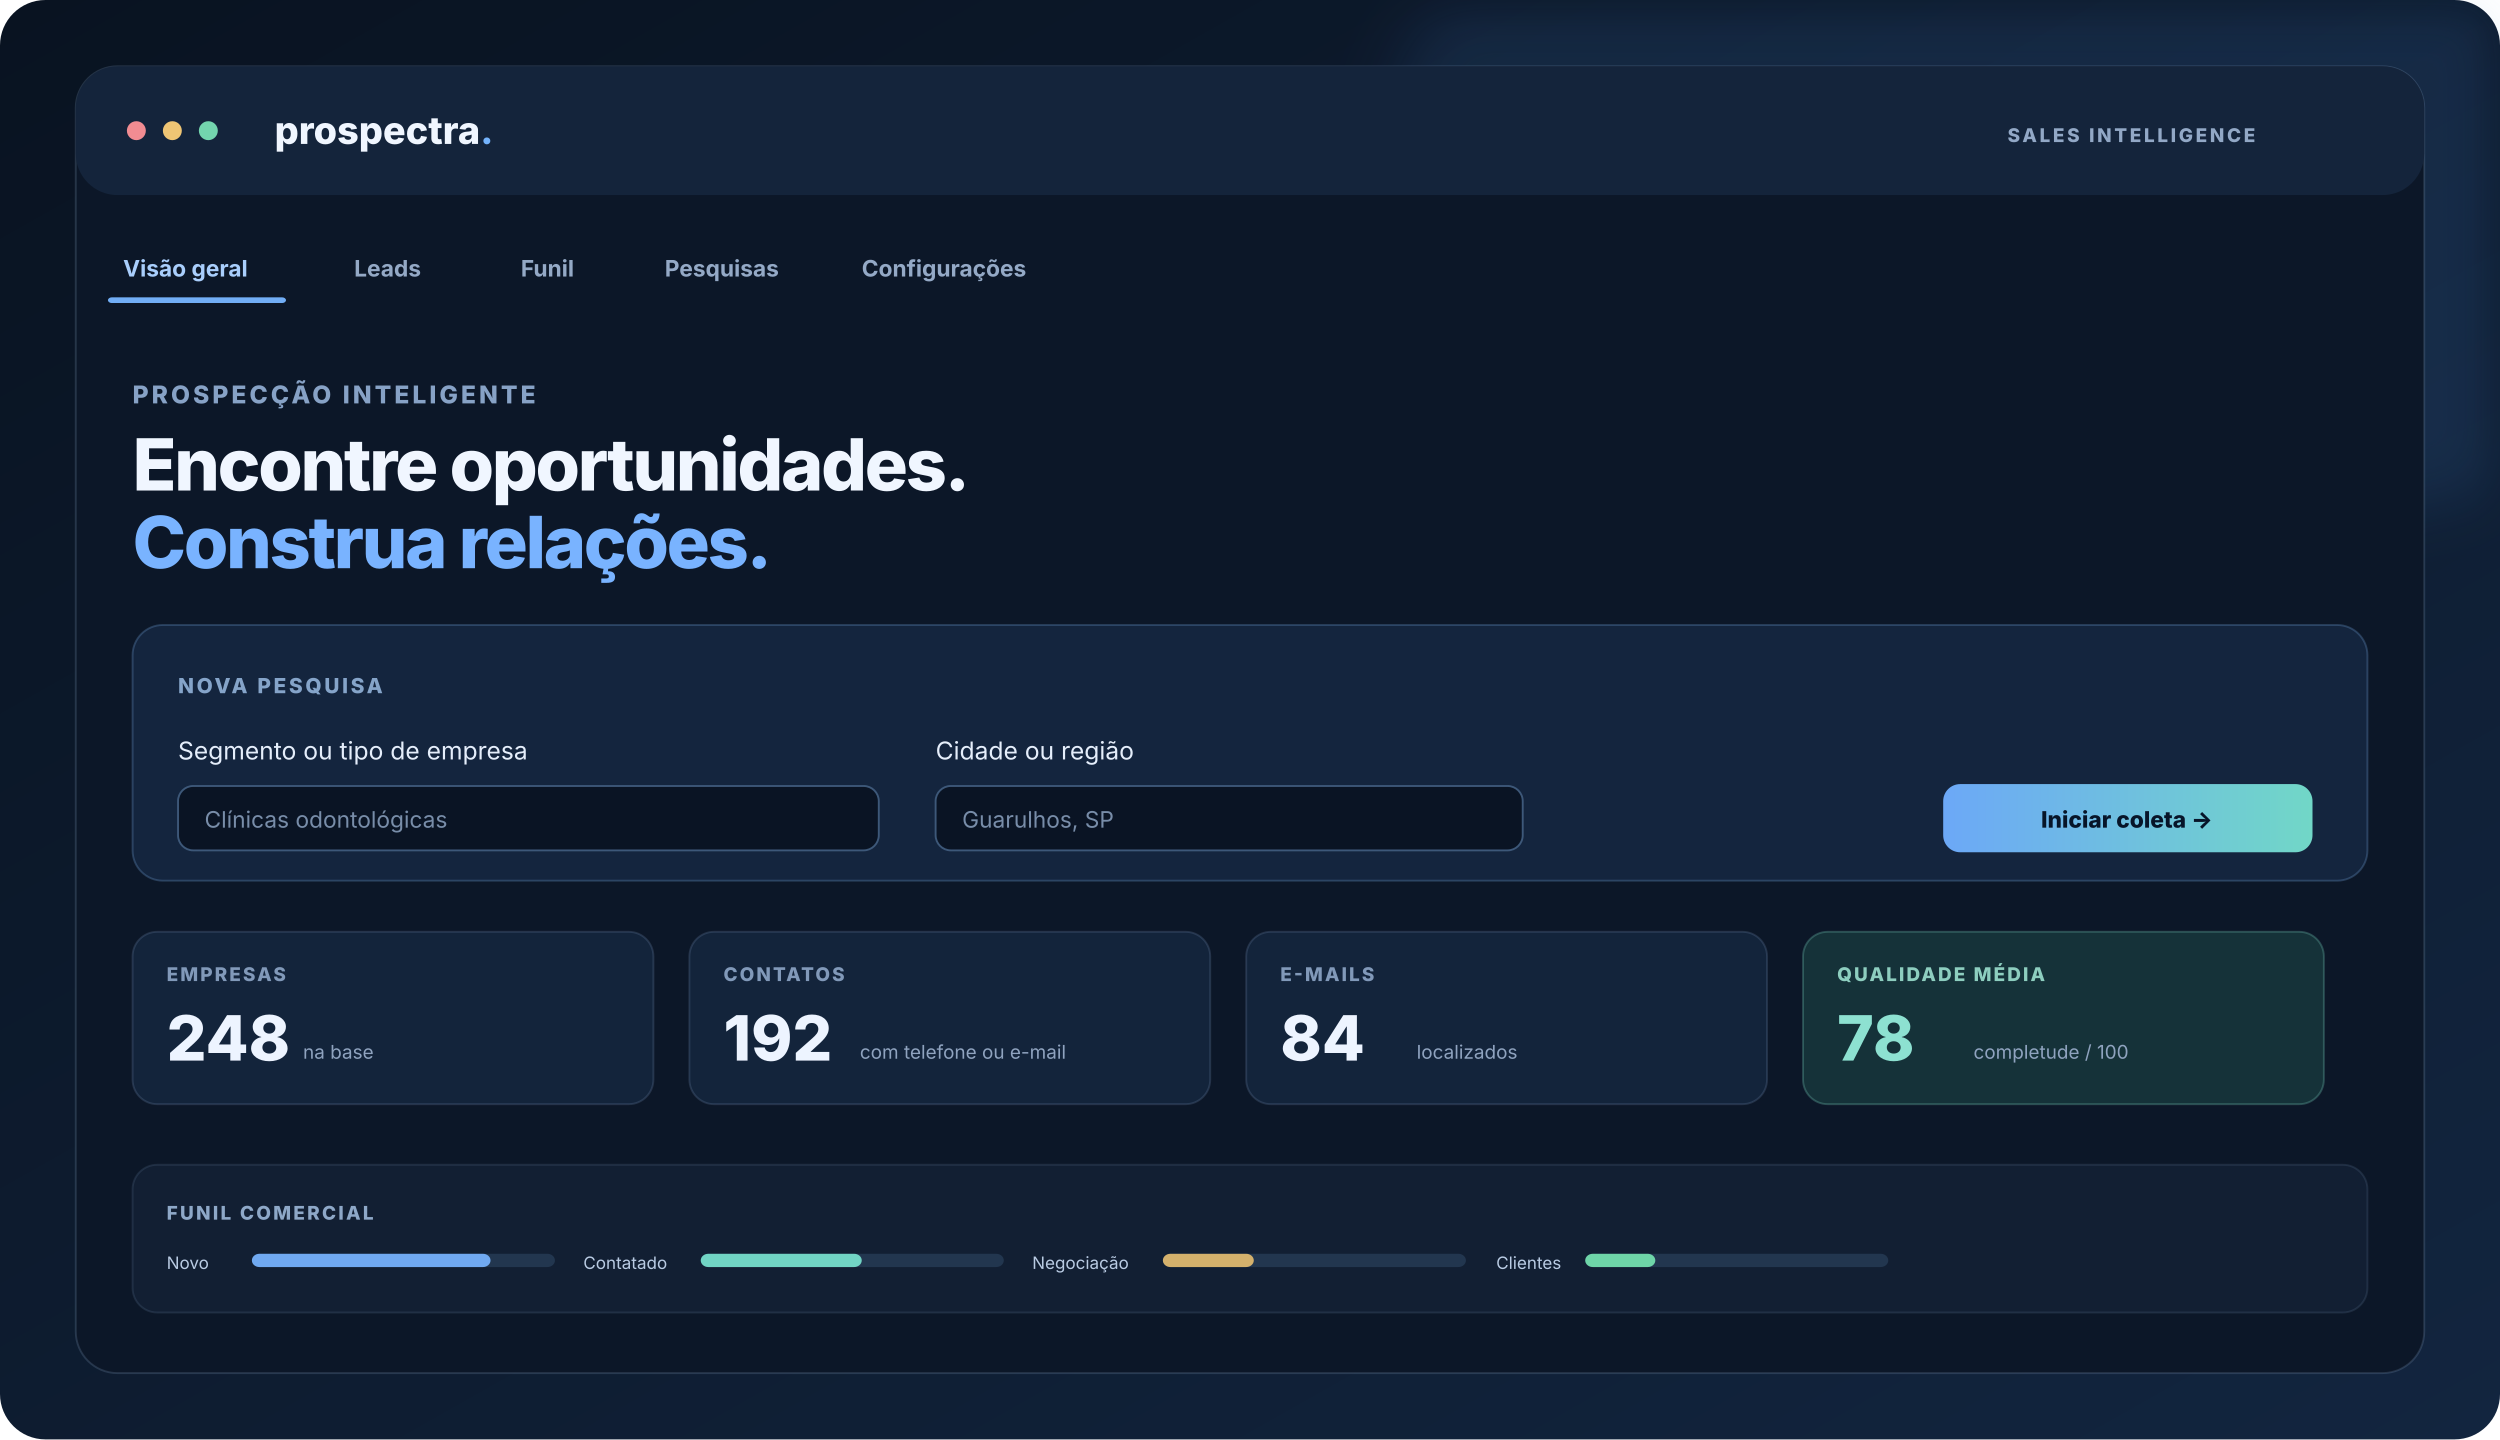
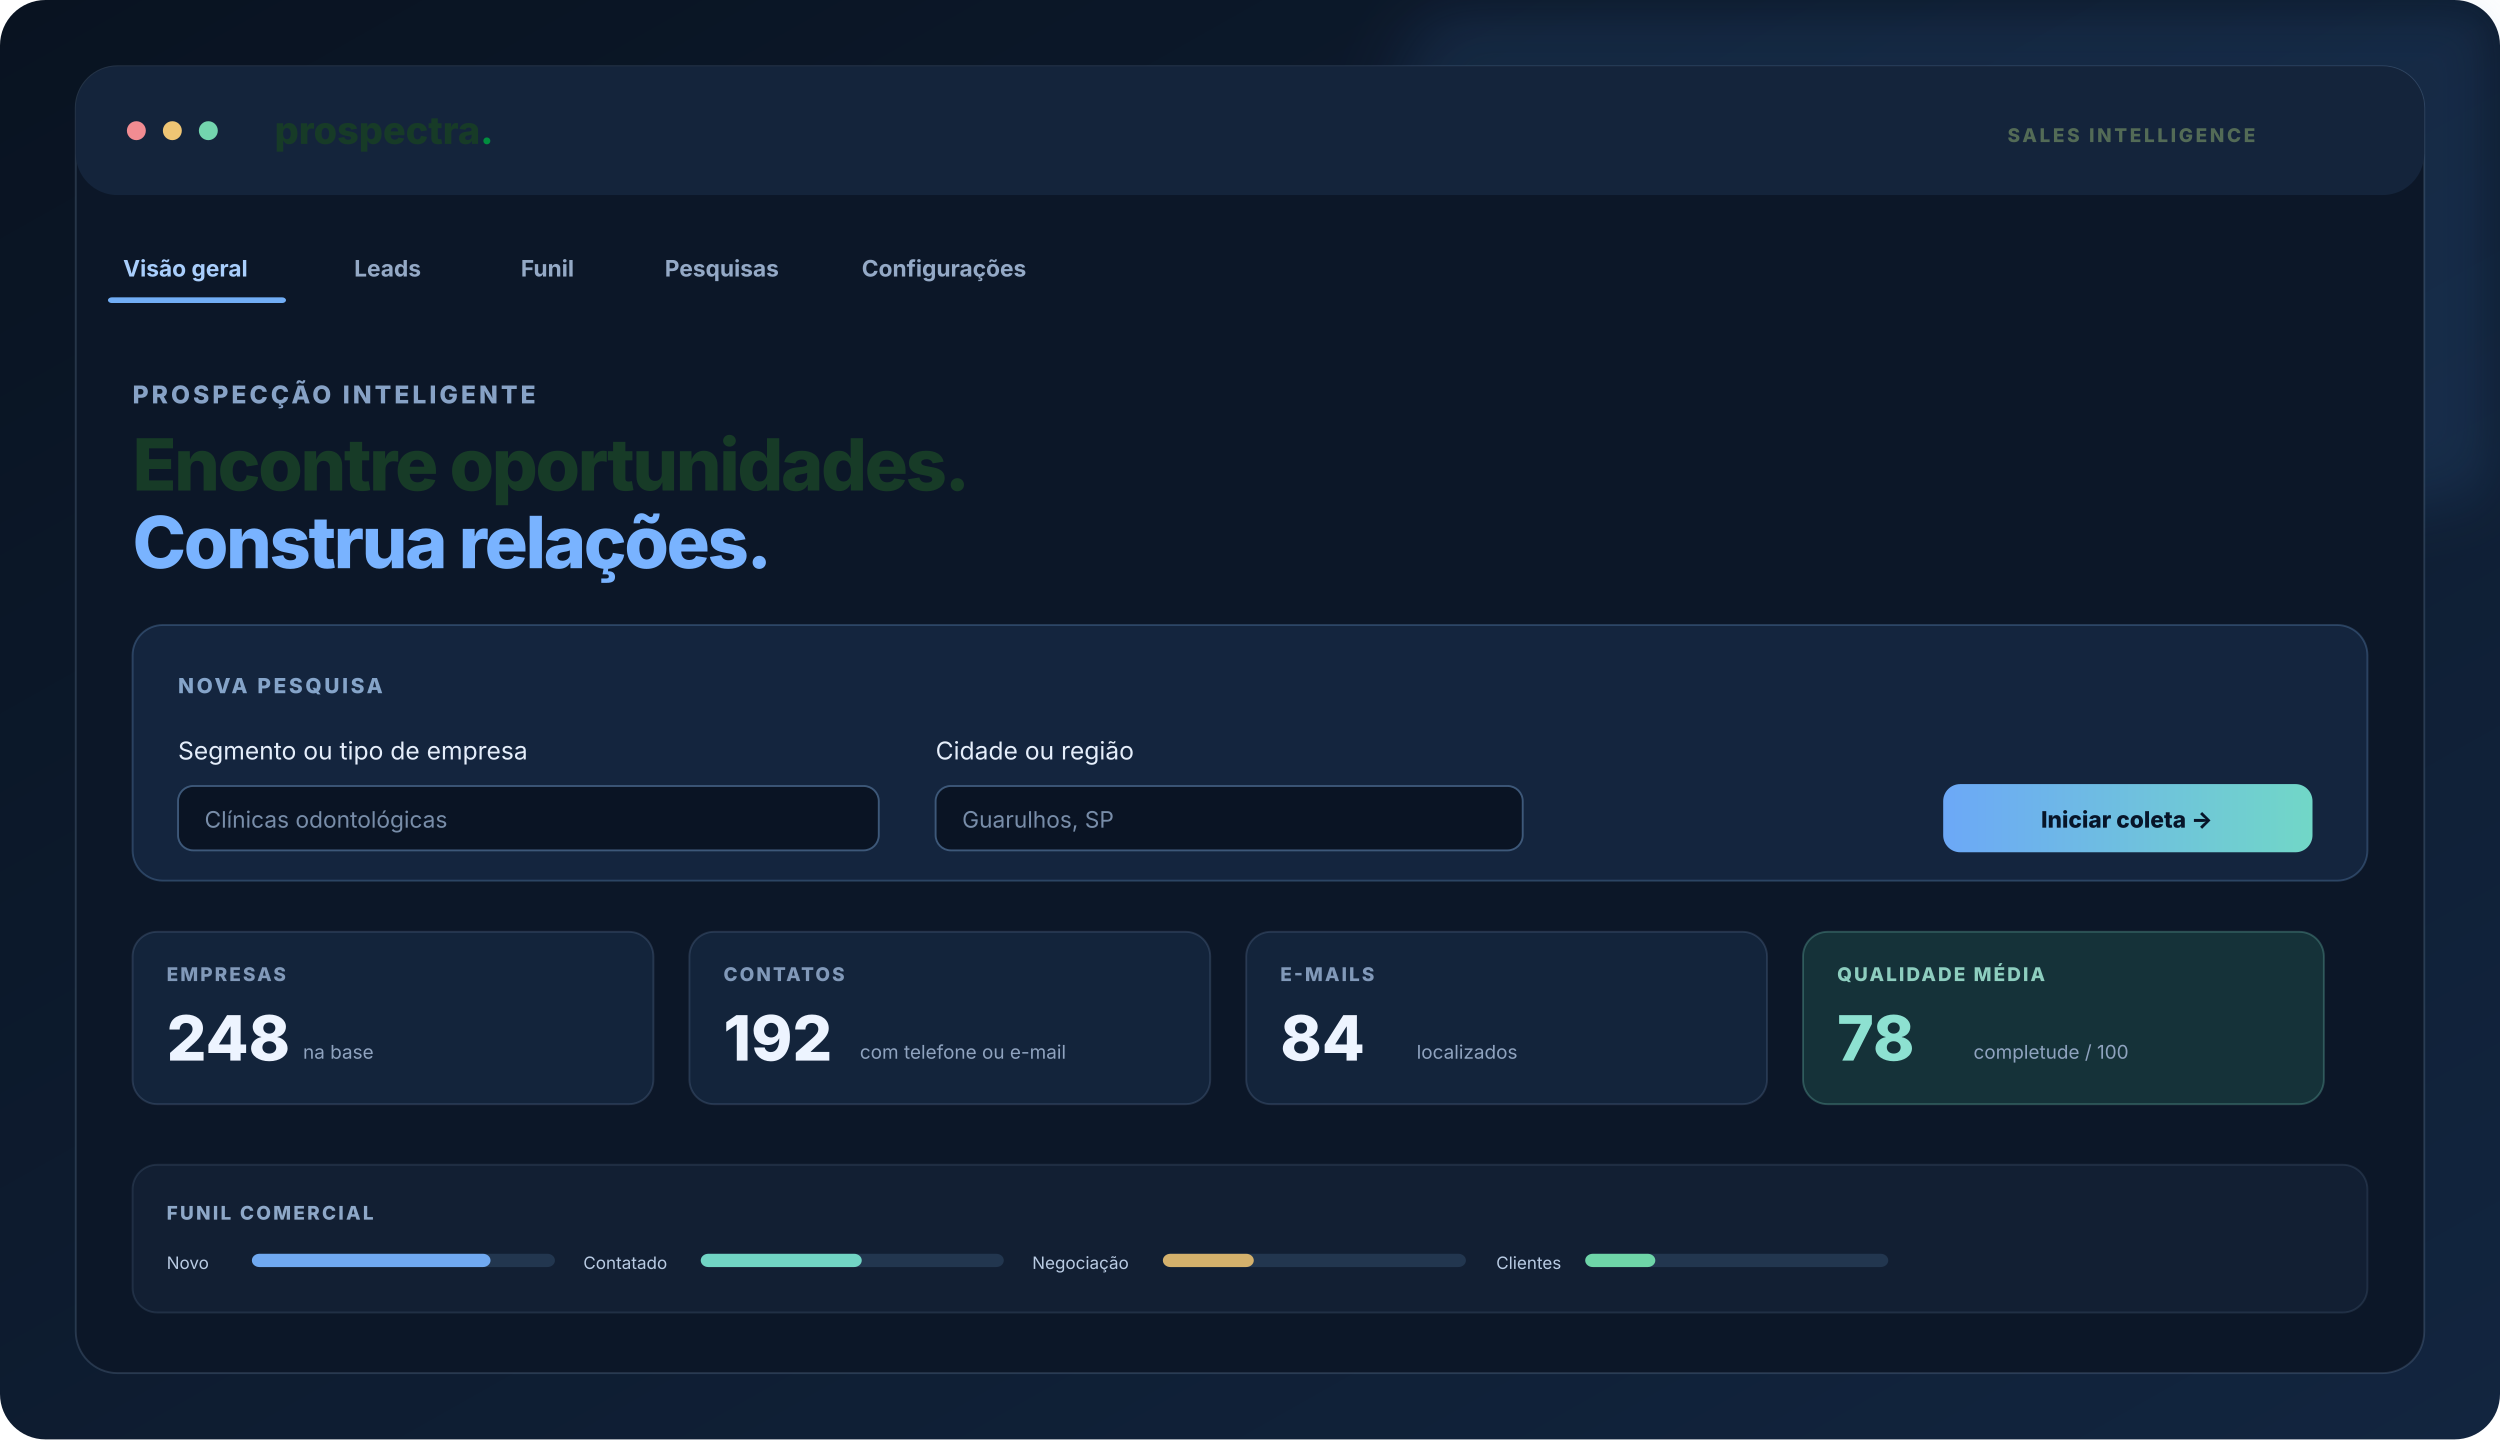
<svg xmlns="http://www.w3.org/2000/svg" width="1320" height="760" viewBox="0 0 1320 760" role="img" aria-labelledby="title desc">
  <defs>
    <linearGradient id="bg" x1="0" y1="0" x2="1" y2="1">
      <stop stop-color="#091321" />
      <stop offset="1" stop-color="#12253f" />
    </linearGradient>
    <linearGradient id="accent">
      <stop stop-color="#6ca8f7" />
      <stop offset="1" stop-color="#71d7c7" />
    </linearGradient>
    <filter id="shadow">
      <feGaussianBlur stdDeviation="16" />
    </filter>
  </defs>
  <rect width="1320" height="760" rx="24" fill="url(#bg)" />
  <ellipse cx="1130" cy="80" rx="400" ry="200" fill="#4684cf" opacity=".14" filter="url(#shadow)" />
  <rect x="40" y="35" width="1240" height="690" rx="22" fill="#0c1728" stroke="#92b0d6" stroke-opacity=".2" />
  <rect x="40" y="35" width="1240" height="68" rx="22" fill="#14243b" />
  <circle cx="72" cy="69" r="5" fill="#f18c92" />
  <circle cx="91" cy="69" r="5" fill="#efc574" />
  <circle cx="110" cy="69" r="5" fill="#73d5ae" />
-   <text x="145" y="76" font-family="Inter,Arial,sans-serif" font-size="20" font-weight="800" fill="#f0f6ff">prospectra<tspan fill="#74b3fc">.</tspan>
+   <text x="145" y="76" font-family="Inter,Arial,sans-serif" font-size="20" font-weight="800" fill="#173B27">prospectra<tspan fill="#018D3E">.</tspan>
  </text>
-   <text x="1060" y="75" font-family="Inter,Arial,sans-serif" font-size="10" font-weight="800" letter-spacing="1.4" fill="#92a8c6">SALES INTELLIGENCE</text>
+   <text x="1060" y="75" font-family="Inter,Arial,sans-serif" font-size="10" font-weight="800" letter-spacing="1.4" fill="#536B56">SALES INTELLIGENCE</text>
  <g transform="translate(65 128)" font-family="Inter,Arial,sans-serif">
    <g fill="#94a9c6" font-size="12" font-weight="700">
      <text x="0" y="18" fill="#a9cefc">Visão geral</text>
      <text x="122" y="18">Leads</text>
      <text x="210" y="18">Funil</text>
      <text x="286" y="18">Pesquisas</text>
      <text x="390" y="18">Configurações</text>
    </g>
    <rect x="-8" y="29" width="94" height="3" rx="2" fill="#71adf5" />
  </g>
  <text x="70" y="213" font-family="Inter,Arial,sans-serif" font-size="13" font-weight="800" letter-spacing="1.6" fill="#87a2c6">PROSPECÇÃO INTELIGENTE</text>
-   <text x="70" y="259" font-family="Inter,Arial,sans-serif" font-size="38" font-weight="800" letter-spacing="-1.2" fill="#f0f6ff">Encontre oportunidades.</text>
+   <text x="70" y="259" font-family="Inter,Arial,sans-serif" font-size="38" font-weight="800" letter-spacing="-1.2" fill="#173B27">Encontre oportunidades.</text>
  <text x="70" y="300" font-family="Inter,Arial,sans-serif" font-size="38" font-weight="800" letter-spacing="-1.2" fill="#79b3ff">Construa relações.</text>
  <rect x="70" y="330" width="1180" height="135" rx="16" fill="#14253e" stroke="#6b9ad0" stroke-opacity=".3" />
  <text x="94" y="366" font-family="Inter,Arial,sans-serif" font-size="11" font-weight="800" letter-spacing="1.4" fill="#85a4c9">NOVA PESQUISA</text>
  <text x="94" y="401" font-family="Inter,Arial,sans-serif" font-size="13" fill="#e5eefb">Segmento ou tipo de empresa</text>
  <rect x="94" y="415" width="370" height="34" rx="8" fill="#0a1424" stroke="#3d5879" />
  <text x="108" y="437" font-family="Inter,Arial,sans-serif" font-size="12" fill="#788da9">Clínicas odontológicas</text>
  <text x="494" y="401" font-family="Inter,Arial,sans-serif" font-size="13" fill="#e5eefb">Cidade ou região</text>
  <rect x="494" y="415" width="310" height="34" rx="8" fill="#0a1424" stroke="#3d5879" />
  <text x="508" y="437" font-family="Inter,Arial,sans-serif" font-size="12" fill="#788da9">Guarulhos, SP</text>
  <rect x="1026" y="414" width="195" height="36" rx="9" fill="url(#accent)" />
  <text x="1123" y="437" text-anchor="middle" font-family="Inter,Arial,sans-serif" font-size="12" font-weight="800" fill="#071529">Iniciar coleta →</text>
  <g transform="translate(70 492)">
    <g>
      <rect width="275" height="91" rx="13" fill="#13243b" stroke="#728db0" stroke-opacity=".24" />
      <text x="18" y="26" font-family="Inter,Arial,sans-serif" font-size="10" font-weight="800" letter-spacing="1.1" fill="#8199b9">EMPRESAS</text>
      <text x="18" y="68" font-family="Inter,Arial,sans-serif" font-size="33" font-weight="800" fill="#edf4ff">248</text>
      <text x="90" y="67" font-family="Inter,Arial,sans-serif" font-size="10" fill="#8fa3bf">na base</text>
    </g>
    <g transform="translate(294 0)">
      <rect width="275" height="91" rx="13" fill="#13243b" stroke="#728db0" stroke-opacity=".24" />
      <text x="18" y="26" font-family="Inter,Arial,sans-serif" font-size="10" font-weight="800" letter-spacing="1.1" fill="#8199b9">CONTATOS</text>
      <text x="18" y="68" font-family="Inter,Arial,sans-serif" font-size="33" font-weight="800" fill="#edf4ff">192</text>
      <text x="90" y="67" font-family="Inter,Arial,sans-serif" font-size="10" fill="#8fa3bf">com telefone ou e-mail</text>
    </g>
    <g transform="translate(588 0)">
      <rect width="275" height="91" rx="13" fill="#13243b" stroke="#728db0" stroke-opacity=".24" />
      <text x="18" y="26" font-family="Inter,Arial,sans-serif" font-size="10" font-weight="800" letter-spacing="1.1" fill="#8199b9">E-MAILS</text>
      <text x="18" y="68" font-family="Inter,Arial,sans-serif" font-size="33" font-weight="800" fill="#edf4ff">84</text>
      <text x="90" y="67" font-family="Inter,Arial,sans-serif" font-size="10" fill="#8fa3bf">localizados</text>
    </g>
    <g transform="translate(882 0)">
      <rect width="275" height="91" rx="13" fill="#153239" stroke="#71c7b5" stroke-opacity=".3" />
      <text x="18" y="26" font-family="Inter,Arial,sans-serif" font-size="10" font-weight="800" letter-spacing="1.1" fill="#8dcebf">QUALIDADE MÉDIA</text>
      <text x="18" y="68" font-family="Inter,Arial,sans-serif" font-size="33" font-weight="800" fill="#8de1d1">78</text>
      <text x="90" y="67" font-family="Inter,Arial,sans-serif" font-size="10" fill="#8fa3bf">completude / 100</text>
    </g>
  </g>
  <g transform="translate(70 615)" font-family="Inter,Arial,sans-serif">
    <rect width="1180" height="78" rx="13" fill="#121f33" stroke="#718eaf" stroke-opacity=".18" />
    <text x="18" y="29" font-size="10" font-weight="800" letter-spacing="1.2" fill="#8ea8c8">FUNIL COMERCIAL</text>
    <g transform="translate(18 45)" font-size="9" fill="#b9cbe3">
      <text x="0" y="10">Novo</text>
      <rect x="45" y="2" width="160" height="7" rx="4" fill="#22364f" />
      <rect x="45" y="2" width="126" height="7" rx="4" fill="#70a9f1" />
      <text x="220" y="10">Contatado</text>
      <rect x="282" y="2" width="160" height="7" rx="4" fill="#22364f" />
      <rect x="282" y="2" width="85" height="7" rx="4" fill="#71d4c4" />
      <text x="457" y="10">Negociação</text>
      <rect x="526" y="2" width="160" height="7" rx="4" fill="#22364f" />
      <rect x="526" y="2" width="48" height="7" rx="4" fill="#d4b16c" />
      <text x="702" y="10">Clientes</text>
      <rect x="749" y="2" width="160" height="7" rx="4" fill="#22364f" />
      <rect x="749" y="2" width="37" height="7" rx="4" fill="#6ed5a8" />
    </g>
  </g>
</svg>
